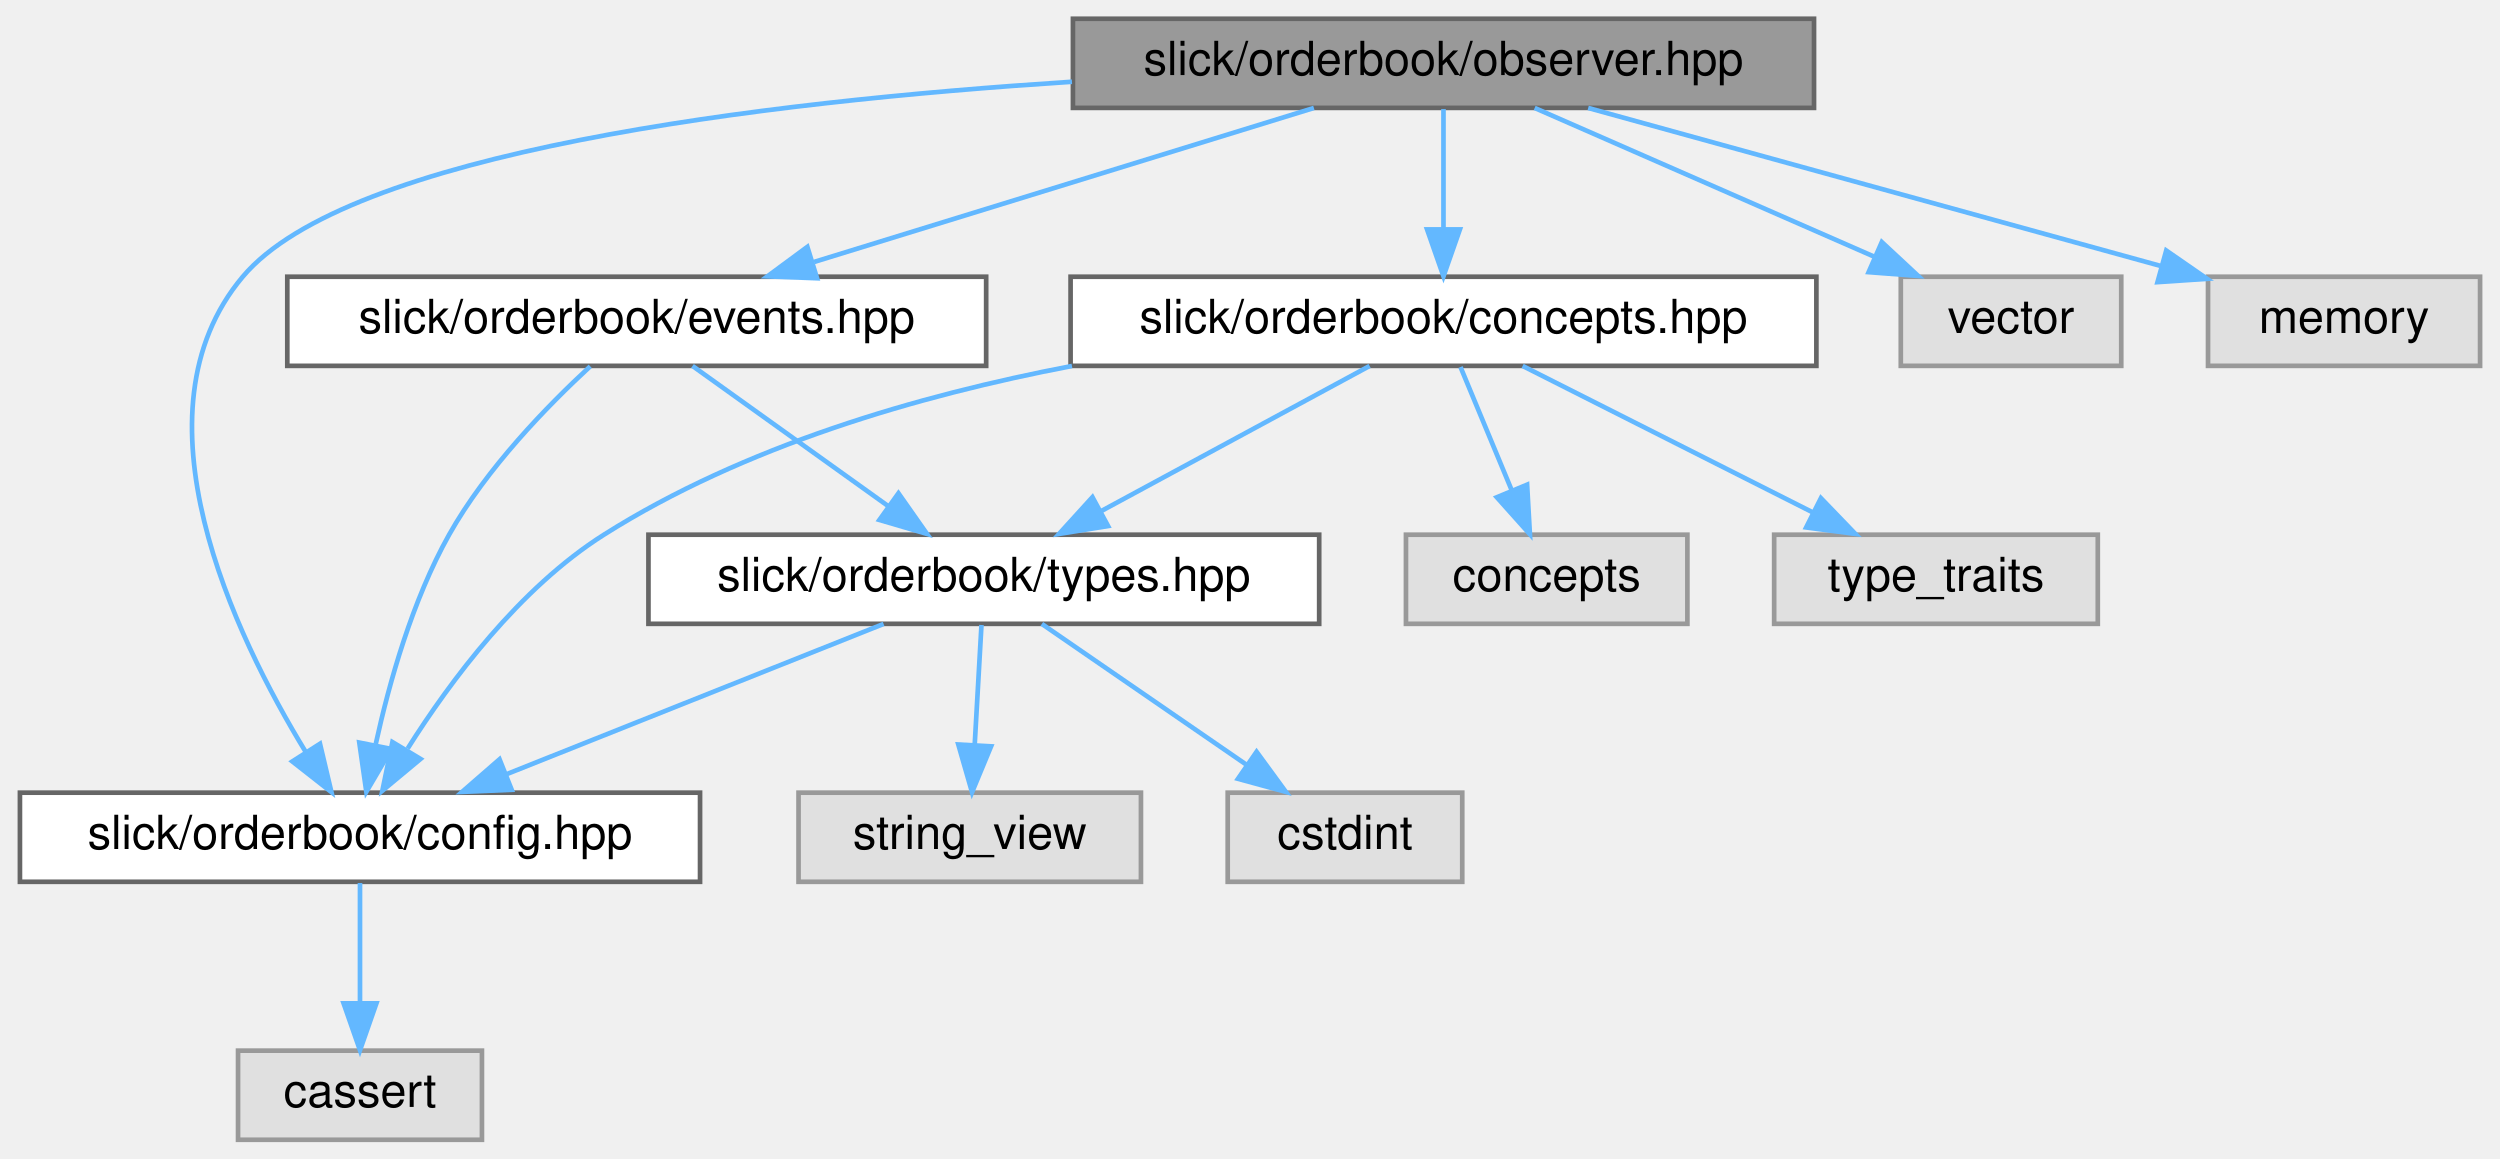
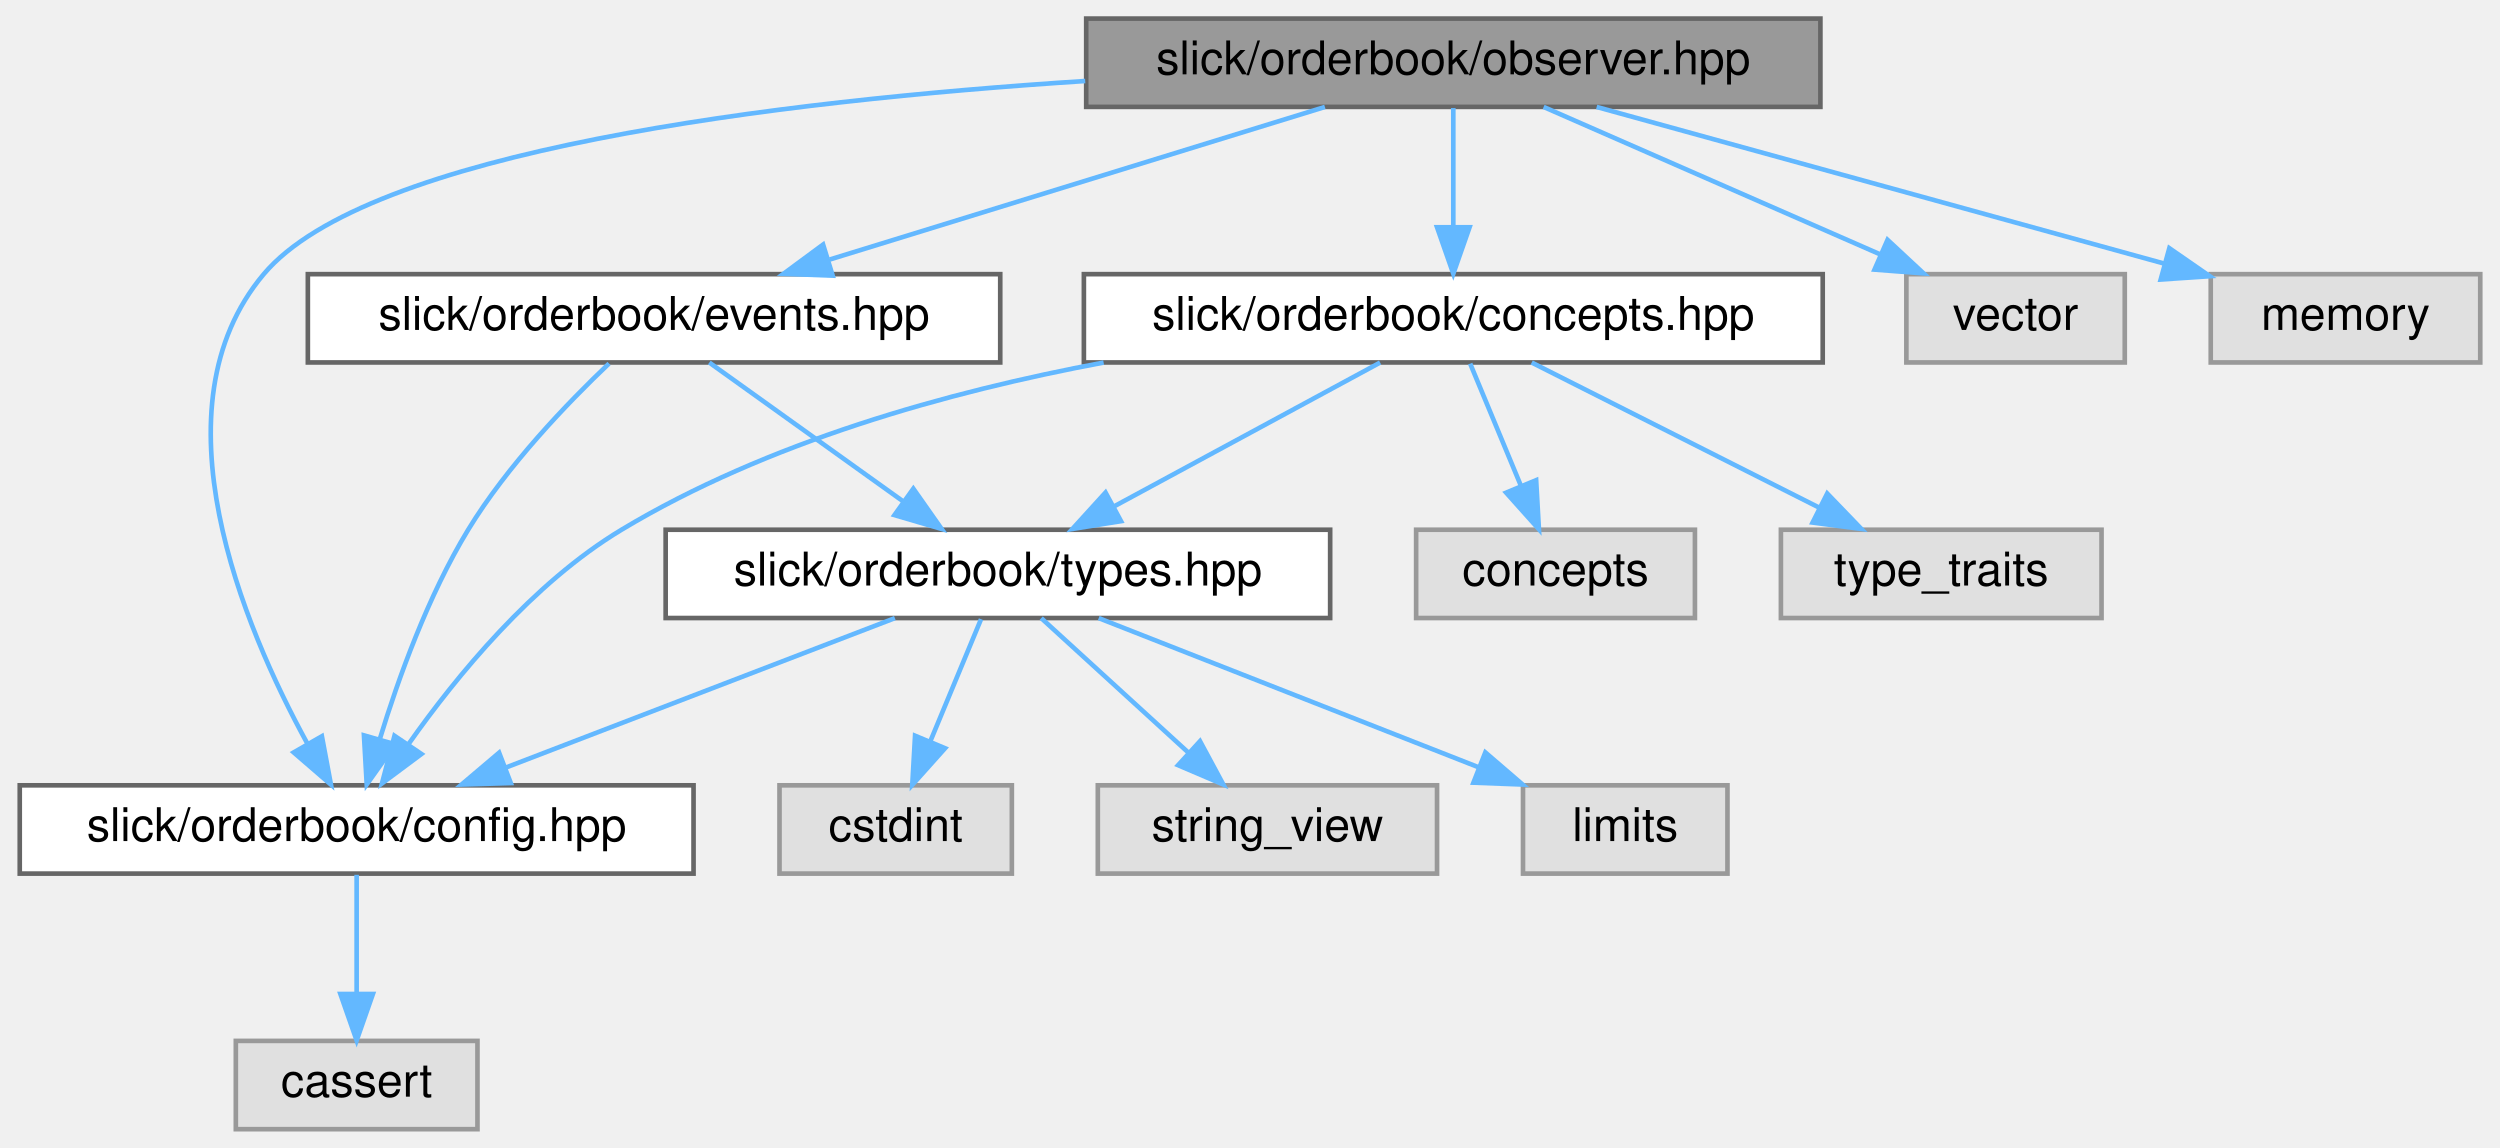
- <svg xmlns="http://www.w3.org/2000/svg" xmlns:xlink="http://www.w3.org/1999/xlink" width="533pt" height="247pt" viewBox="0.00 0.00 532.50 247.00">
+ <svg xmlns="http://www.w3.org/2000/svg" xmlns:xlink="http://www.w3.org/1999/xlink" width="538pt" height="247pt" viewBox="0.00 0.00 537.50 247.00">
  <g id="graph0" class="graph" transform="scale(1 1) rotate(0) translate(4 243)">
    <g id="Node000001" class="node">
      <g id="a_Node000001">
        <a xlink:title=" ">
-           <polygon fill="#999999" stroke="#666666" points="382.5,-239 224.5,-239 224.5,-220 382.5,-220 382.5,-239" />
-           <text text-anchor="middle" x="303.5" y="-227" font-family="Helvetica,sans-Serif" font-size="10.00">slick/orderbook/observer.hpp</text>
+           <polygon fill="#999999" stroke="#666666" points="387.5,-239 229.5,-239 229.5,-220 387.5,-220 387.5,-239" />
+           <text text-anchor="middle" x="308.5" y="-227" font-family="Helvetica,sans-Serif" font-size="10.00">slick/orderbook/observer.hpp</text>
        </a>
      </g>
    </g>
    <g id="Node000002" class="node">
      <g id="a_Node000002">
        <a xlink:href="config_8hpp.html" target="_top" xlink:title=" ">
          <polygon fill="white" stroke="#666666" points="145,-74 0,-74 0,-55 145,-55 145,-74" />
          <text text-anchor="middle" x="72.5" y="-62" font-family="Helvetica,sans-Serif" font-size="10.00">slick/orderbook/config.hpp</text>
        </a>
      </g>
    </g>
    <g id="edge1_Node000001_Node000002" class="edge">
      <g id="a_edge1_Node000001_Node000002">
        <a xlink:title=" ">
-           <path fill="none" stroke="#63b8ff" d="M224.29,-225.57C157.67,-221.25 69.82,-210.54 47.5,-184 23.02,-154.89 45.62,-107.76 60.98,-82.6" />
-           <polygon fill="#63b8ff" stroke="#63b8ff" points="63.97,-84.43 66.41,-74.12 58.07,-80.66 63.97,-84.43" />
+           <path fill="none" stroke="#63b8ff" d="M229.29,-225.57C162.67,-221.25 74.82,-210.54 52.5,-184 28.31,-155.25 48.05,-108.3 61.89,-82.99" />
+           <polygon fill="#63b8ff" stroke="#63b8ff" points="65.02,-84.56 66.97,-74.15 58.95,-81.08 65.02,-84.56" />
        </a>
      </g>
    </g>
    <g id="Node000004" class="node">
      <g id="a_Node000004">
        <a xlink:href="events_8hpp.html" target="_top" xlink:title=" ">
-           <polygon fill="white" stroke="#666666" points="206,-184 57,-184 57,-165 206,-165 206,-184" />
-           <text text-anchor="middle" x="131.5" y="-172" font-family="Helvetica,sans-Serif" font-size="10.00">slick/orderbook/events.hpp</text>
+           <polygon fill="white" stroke="#666666" points="211,-184 62,-184 62,-165 211,-165 211,-184" />
+           <text text-anchor="middle" x="136.5" y="-172" font-family="Helvetica,sans-Serif" font-size="10.00">slick/orderbook/events.hpp</text>
        </a>
      </g>
    </g>
    <g id="edge3_Node000001_Node000004" class="edge">
      <g id="a_edge3_Node000001_Node000004">
        <a xlink:title=" ">
-           <path fill="none" stroke="#63b8ff" d="M275.87,-219.98C246.99,-211.09 201.49,-197.07 169.3,-187.15" />
-           <polygon fill="#63b8ff" stroke="#63b8ff" points="169.94,-183.68 159.35,-184.08 167.88,-190.37 169.94,-183.68" />
-         </a>
-       </g>
-     </g>
-     <g id="Node000008" class="node">
-       <g id="a_Node000008">
+           <path fill="none" stroke="#63b8ff" d="M280.87,-219.98C251.99,-211.09 206.49,-197.07 174.3,-187.15" />
+           <polygon fill="#63b8ff" stroke="#63b8ff" points="174.94,-183.68 164.35,-184.08 172.88,-190.37 174.94,-183.68" />
+         </a>
+       </g>
+     </g>
+     <g id="Node000009" class="node">
+       <g id="a_Node000009">
        <a xlink:href="concepts_8hpp.html" target="_top" xlink:title=" ">
-           <polygon fill="white" stroke="#666666" points="383,-184 224,-184 224,-165 383,-165 383,-184" />
-           <text text-anchor="middle" x="303.5" y="-172" font-family="Helvetica,sans-Serif" font-size="10.00">slick/orderbook/concepts.hpp</text>
-         </a>
-       </g>
-     </g>
-     <g id="edge9_Node000001_Node000008" class="edge">
-       <g id="a_edge9_Node000001_Node000008">
-         <a xlink:title=" ">
-           <path fill="none" stroke="#63b8ff" d="M303.5,-219.75C303.5,-212.8 303.5,-202.85 303.5,-194.13" />
-           <polygon fill="#63b8ff" stroke="#63b8ff" points="307,-194.09 303.5,-184.09 300,-194.09 307,-194.09" />
-         </a>
-       </g>
-     </g>
-     <g id="Node000011" class="node">
-       <g id="a_Node000011">
-         <a xlink:title=" ">
-           <polygon fill="#e0e0e0" stroke="#999999" points="448,-184 401,-184 401,-165 448,-165 448,-184" />
-           <text text-anchor="middle" x="424.5" y="-172" font-family="Helvetica,sans-Serif" font-size="10.00">vector</text>
-         </a>
-       </g>
-     </g>
-     <g id="edge14_Node000001_Node000011" class="edge">
-       <g id="a_edge14_Node000001_Node000011">
-         <a xlink:title=" ">
-           <path fill="none" stroke="#63b8ff" d="M322.94,-219.98C342.49,-211.42 372.88,-198.11 395.32,-188.28" />
-           <polygon fill="#63b8ff" stroke="#63b8ff" points="396.95,-191.39 404.71,-184.17 394.14,-184.98 396.95,-191.39" />
+           <polygon fill="white" stroke="#666666" points="388,-184 229,-184 229,-165 388,-165 388,-184" />
+           <text text-anchor="middle" x="308.5" y="-172" font-family="Helvetica,sans-Serif" font-size="10.00">slick/orderbook/concepts.hpp</text>
+         </a>
+       </g>
+     </g>
+     <g id="edge10_Node000001_Node000009" class="edge">
+       <g id="a_edge10_Node000001_Node000009">
+         <a xlink:title=" ">
+           <path fill="none" stroke="#63b8ff" d="M308.5,-219.75C308.5,-212.8 308.5,-202.85 308.5,-194.13" />
+           <polygon fill="#63b8ff" stroke="#63b8ff" points="312,-194.09 308.5,-184.09 305,-194.09 312,-194.09" />
        </a>
      </g>
    </g>
    <g id="Node000012" class="node">
      <g id="a_Node000012">
        <a xlink:title=" ">
-           <polygon fill="#e0e0e0" stroke="#999999" points="524.5,-184 466.5,-184 466.5,-165 524.5,-165 524.5,-184" />
-           <text text-anchor="middle" x="495.5" y="-172" font-family="Helvetica,sans-Serif" font-size="10.00">memory</text>
+           <polygon fill="#e0e0e0" stroke="#999999" points="453,-184 406,-184 406,-165 453,-165 453,-184" />
+           <text text-anchor="middle" x="429.5" y="-172" font-family="Helvetica,sans-Serif" font-size="10.00">vector</text>
        </a>
      </g>
    </g>
    <g id="edge15_Node000001_Node000012" class="edge">
      <g id="a_edge15_Node000001_Node000012">
        <a xlink:title=" ">
-           <path fill="none" stroke="#63b8ff" d="M334.35,-219.98C367.58,-210.81 420.54,-196.19 456.61,-186.24" />
-           <polygon fill="#63b8ff" stroke="#63b8ff" points="457.59,-189.59 466.3,-183.56 455.73,-182.85 457.59,-189.59" />
+           <path fill="none" stroke="#63b8ff" d="M327.94,-219.98C347.49,-211.42 377.88,-198.11 400.32,-188.28" />
+           <polygon fill="#63b8ff" stroke="#63b8ff" points="401.95,-191.39 409.71,-184.17 399.14,-184.98 401.95,-191.39" />
+         </a>
+       </g>
+     </g>
+     <g id="Node000013" class="node">
+       <g id="a_Node000013">
+         <a xlink:title=" ">
+           <polygon fill="#e0e0e0" stroke="#999999" points="529.5,-184 471.5,-184 471.5,-165 529.5,-165 529.5,-184" />
+           <text text-anchor="middle" x="500.5" y="-172" font-family="Helvetica,sans-Serif" font-size="10.00">memory</text>
+         </a>
+       </g>
+     </g>
+     <g id="edge16_Node000001_Node000013" class="edge">
+       <g id="a_edge16_Node000001_Node000013">
+         <a xlink:title=" ">
+           <path fill="none" stroke="#63b8ff" d="M339.35,-219.98C372.58,-210.81 425.54,-196.19 461.61,-186.24" />
+           <polygon fill="#63b8ff" stroke="#63b8ff" points="462.59,-189.59 471.3,-183.56 460.73,-182.85 462.59,-189.59" />
        </a>
      </g>
    </g>
    <g id="Node000003" class="node">
      <g id="a_Node000003">
        <a xlink:title=" ">
          <polygon fill="#e0e0e0" stroke="#999999" points="98.5,-19 46.5,-19 46.5,0 98.5,0 98.5,-19" />
          <text text-anchor="middle" x="72.5" y="-7" font-family="Helvetica,sans-Serif" font-size="10.00">cassert</text>
        </a>
      </g>
    </g>
    <g id="edge2_Node000002_Node000003" class="edge">
      <g id="a_edge2_Node000002_Node000003">
        <a xlink:title=" ">
          <path fill="none" stroke="#63b8ff" d="M72.5,-54.75C72.5,-47.8 72.5,-37.85 72.5,-29.13" />
          <polygon fill="#63b8ff" stroke="#63b8ff" points="76,-29.09 72.5,-19.09 69,-29.09 76,-29.09" />
        </a>
      </g>
    </g>
    <g id="edge4_Node000004_Node000002" class="edge">
      <g id="a_edge4_Node000004_Node000002">
        <a xlink:title=" ">
-           <path fill="none" stroke="#63b8ff" d="M121.59,-164.9C112.55,-156.56 99.43,-143.13 91.5,-129 83.66,-115.03 78.73,-97.47 75.86,-84.37" />
-           <polygon fill="#63b8ff" stroke="#63b8ff" points="79.22,-83.32 73.85,-74.19 72.35,-84.68 79.22,-83.32" />
+           <path fill="none" stroke="#63b8ff" d="M126.81,-164.77C117.94,-156.34 104.93,-142.84 96.5,-129 87.88,-114.84 81.49,-97.08 77.48,-83.94" />
+           <polygon fill="#63b8ff" stroke="#63b8ff" points="80.8,-82.82 74.67,-74.18 74.07,-84.75 80.8,-82.82" />
        </a>
      </g>
    </g>
    <g id="Node000005" class="node">
      <g id="a_Node000005">
        <a xlink:href="types_8hpp.html" target="_top" xlink:title=" ">
-           <polygon fill="white" stroke="#666666" points="277,-129 134,-129 134,-110 277,-110 277,-129" />
-           <text text-anchor="middle" x="205.5" y="-117" font-family="Helvetica,sans-Serif" font-size="10.00">slick/orderbook/types.hpp</text>
+           <polygon fill="white" stroke="#666666" points="282,-129 139,-129 139,-110 282,-110 282,-129" />
+           <text text-anchor="middle" x="210.5" y="-117" font-family="Helvetica,sans-Serif" font-size="10.00">slick/orderbook/types.hpp</text>
        </a>
      </g>
    </g>
    <g id="edge5_Node000004_Node000005" class="edge">
      <g id="a_edge5_Node000004_Node000005">
        <a xlink:title=" ">
-           <path fill="none" stroke="#63b8ff" d="M143.39,-164.98C154.65,-156.92 171.79,-144.65 185.21,-135.03" />
-           <polygon fill="#63b8ff" stroke="#63b8ff" points="187.3,-137.84 193.39,-129.17 183.23,-132.15 187.3,-137.84" />
+           <path fill="none" stroke="#63b8ff" d="M148.39,-164.98C159.65,-156.92 176.79,-144.65 190.21,-135.03" />
+           <polygon fill="#63b8ff" stroke="#63b8ff" points="192.3,-137.84 198.39,-129.17 188.23,-132.15 192.3,-137.84" />
        </a>
      </g>
    </g>
    <g id="edge6_Node000005_Node000002" class="edge">
      <g id="a_edge6_Node000005_Node000002">
        <a xlink:title=" ">
-           <path fill="none" stroke="#63b8ff" d="M184.13,-109.98C162.35,-101.3 128.34,-87.75 103.58,-77.88" />
-           <polygon fill="#63b8ff" stroke="#63b8ff" points="104.84,-74.62 94.26,-74.17 102.25,-81.12 104.84,-74.62" />
+           <path fill="none" stroke="#63b8ff" d="M188.33,-109.98C165.73,-101.3 130.44,-87.75 104.75,-77.88" />
+           <polygon fill="#63b8ff" stroke="#63b8ff" points="105.67,-74.49 95.08,-74.17 103.16,-81.02 105.67,-74.49" />
        </a>
      </g>
    </g>
    <g id="Node000006" class="node">
      <g id="a_Node000006">
        <a xlink:title=" ">
-           <polygon fill="#e0e0e0" stroke="#999999" points="307.5,-74 257.5,-74 257.5,-55 307.5,-55 307.5,-74" />
-           <text text-anchor="middle" x="282.5" y="-62" font-family="Helvetica,sans-Serif" font-size="10.00">cstdint</text>
+           <polygon fill="#e0e0e0" stroke="#999999" points="213.5,-74 163.5,-74 163.5,-55 213.5,-55 213.5,-74" />
+           <text text-anchor="middle" x="188.5" y="-62" font-family="Helvetica,sans-Serif" font-size="10.00">cstdint</text>
        </a>
      </g>
    </g>
    <g id="edge7_Node000005_Node000006" class="edge">
      <g id="a_edge7_Node000005_Node000006">
        <a xlink:title=" ">
-           <path fill="none" stroke="#63b8ff" d="M217.87,-109.98C229.59,-101.92 247.42,-89.65 261.39,-80.03" />
-           <polygon fill="#63b8ff" stroke="#63b8ff" points="263.65,-82.72 269.9,-74.17 259.68,-76.96 263.65,-82.72" />
+           <path fill="none" stroke="#63b8ff" d="M206.87,-109.75C203.92,-102.65 199.67,-92.4 195.99,-83.56" />
+           <polygon fill="#63b8ff" stroke="#63b8ff" points="199.13,-81.98 192.07,-74.09 192.67,-84.67 199.13,-81.98" />
        </a>
      </g>
    </g>
    <g id="Node000007" class="node">
      <g id="a_Node000007">
        <a xlink:title=" ">
-           <polygon fill="#e0e0e0" stroke="#999999" points="239,-74 166,-74 166,-55 239,-55 239,-74" />
-           <text text-anchor="middle" x="202.5" y="-62" font-family="Helvetica,sans-Serif" font-size="10.00">string_view</text>
+           <polygon fill="#e0e0e0" stroke="#999999" points="305,-74 232,-74 232,-55 305,-55 305,-74" />
+           <text text-anchor="middle" x="268.5" y="-62" font-family="Helvetica,sans-Serif" font-size="10.00">string_view</text>
        </a>
      </g>
    </g>
    <g id="edge8_Node000005_Node000007" class="edge">
      <g id="a_edge8_Node000005_Node000007">
        <a xlink:title=" ">
-           <path fill="none" stroke="#63b8ff" d="M205,-109.75C204.61,-102.8 204.05,-92.85 203.55,-84.13" />
-           <polygon fill="#63b8ff" stroke="#63b8ff" points="207.05,-83.88 202.99,-74.09 200.06,-84.27 207.05,-83.88" />
-         </a>
-       </g>
-     </g>
-     <g id="edge10_Node000008_Node000002" class="edge">
-       <g id="a_edge10_Node000008_Node000002">
-         <a xlink:title=" ">
-           <path fill="none" stroke="#63b8ff" d="M224.29,-164.97C191.5,-158.7 154.27,-147.83 124.5,-129 106.5,-117.61 91.79,-97.87 82.66,-83.41" />
-           <polygon fill="#63b8ff" stroke="#63b8ff" points="85.41,-81.19 77.27,-74.42 79.41,-84.79 85.41,-81.19" />
-         </a>
-       </g>
-     </g>
-     <g id="edge11_Node000008_Node000005" class="edge">
-       <g id="a_edge11_Node000008_Node000005">
-         <a xlink:title=" ">
-           <path fill="none" stroke="#63b8ff" d="M287.75,-164.98C272.27,-156.61 248.41,-143.7 230.36,-133.95" />
-           <polygon fill="#63b8ff" stroke="#63b8ff" points="231.99,-130.85 221.53,-129.17 228.66,-137.01 231.99,-130.85" />
-         </a>
-       </g>
-     </g>
-     <g id="Node000009" class="node">
-       <g id="a_Node000009">
-         <a xlink:title=" ">
-           <polygon fill="#e0e0e0" stroke="#999999" points="355.5,-129 295.5,-129 295.5,-110 355.5,-110 355.5,-129" />
-           <text text-anchor="middle" x="325.5" y="-117" font-family="Helvetica,sans-Serif" font-size="10.00">concepts</text>
-         </a>
-       </g>
-     </g>
-     <g id="edge12_Node000008_Node000009" class="edge">
-       <g id="a_edge12_Node000008_Node000009">
-         <a xlink:title=" ">
-           <path fill="none" stroke="#63b8ff" d="M307.13,-164.75C310.08,-157.65 314.33,-147.4 318.01,-138.56" />
-           <polygon fill="#63b8ff" stroke="#63b8ff" points="321.33,-139.67 321.93,-129.09 314.87,-136.98 321.33,-139.67" />
+           <path fill="none" stroke="#63b8ff" d="M219.82,-109.98C228.31,-102.23 241.06,-90.58 251.38,-81.14" />
+           <polygon fill="#63b8ff" stroke="#63b8ff" points="253.99,-83.5 259.01,-74.17 249.27,-78.33 253.99,-83.5" />
+         </a>
+       </g>
+     </g>
+     <g id="Node000008" class="node">
+       <g id="a_Node000008">
+         <a xlink:title=" ">
+           <polygon fill="#e0e0e0" stroke="#999999" points="367.5,-74 323.5,-74 323.5,-55 367.5,-55 367.5,-74" />
+           <text text-anchor="middle" x="345.5" y="-62" font-family="Helvetica,sans-Serif" font-size="10.00">limits</text>
+         </a>
+       </g>
+     </g>
+     <g id="edge9_Node000005_Node000008" class="edge">
+       <g id="a_edge9_Node000005_Node000008">
+         <a xlink:title=" ">
+           <path fill="none" stroke="#63b8ff" d="M232.19,-109.98C254.3,-101.3 288.82,-87.75 313.95,-77.88" />
+           <polygon fill="#63b8ff" stroke="#63b8ff" points="315.39,-81.08 323.42,-74.17 312.83,-74.57 315.39,-81.08" />
+         </a>
+       </g>
+     </g>
+     <g id="edge11_Node000009_Node000002" class="edge">
+       <g id="a_edge11_Node000009_Node000002">
+         <a xlink:title=" ">
+           <path fill="none" stroke="#63b8ff" d="M233.25,-164.98C199.7,-158.7 160.78,-147.81 129.5,-129 110.34,-117.48 93.96,-97.47 83.74,-82.98" />
+           <polygon fill="#63b8ff" stroke="#63b8ff" points="86.45,-80.74 77.95,-74.41 80.64,-84.66 86.45,-80.74" />
+         </a>
+       </g>
+     </g>
+     <g id="edge12_Node000009_Node000005" class="edge">
+       <g id="a_edge12_Node000009_Node000005">
+         <a xlink:title=" ">
+           <path fill="none" stroke="#63b8ff" d="M292.75,-164.98C277.27,-156.61 253.41,-143.7 235.36,-133.95" />
+           <polygon fill="#63b8ff" stroke="#63b8ff" points="236.99,-130.85 226.53,-129.17 233.66,-137.01 236.99,-130.85" />
        </a>
      </g>
    </g>
    <g id="Node000010" class="node">
      <g id="a_Node000010">
        <a xlink:title=" ">
-           <polygon fill="#e0e0e0" stroke="#999999" points="443,-129 374,-129 374,-110 443,-110 443,-129" />
-           <text text-anchor="middle" x="408.5" y="-117" font-family="Helvetica,sans-Serif" font-size="10.00">type_traits</text>
-         </a>
-       </g>
-     </g>
-     <g id="edge13_Node000008_Node000010" class="edge">
-       <g id="a_edge13_Node000008_Node000010">
-         <a xlink:title=" ">
-           <path fill="none" stroke="#63b8ff" d="M320.37,-164.98C337.11,-156.54 363,-143.47 382.39,-133.68" />
-           <polygon fill="#63b8ff" stroke="#63b8ff" points="383.97,-136.8 391.32,-129.17 380.82,-130.55 383.97,-136.8" />
+           <polygon fill="#e0e0e0" stroke="#999999" points="360.5,-129 300.5,-129 300.5,-110 360.5,-110 360.5,-129" />
+           <text text-anchor="middle" x="330.5" y="-117" font-family="Helvetica,sans-Serif" font-size="10.00">concepts</text>
+         </a>
+       </g>
+     </g>
+     <g id="edge13_Node000009_Node000010" class="edge">
+       <g id="a_edge13_Node000009_Node000010">
+         <a xlink:title=" ">
+           <path fill="none" stroke="#63b8ff" d="M312.13,-164.75C315.08,-157.65 319.33,-147.4 323.01,-138.56" />
+           <polygon fill="#63b8ff" stroke="#63b8ff" points="326.33,-139.67 326.93,-129.09 319.87,-136.98 326.33,-139.67" />
+         </a>
+       </g>
+     </g>
+     <g id="Node000011" class="node">
+       <g id="a_Node000011">
+         <a xlink:title=" ">
+           <polygon fill="#e0e0e0" stroke="#999999" points="448,-129 379,-129 379,-110 448,-110 448,-129" />
+           <text text-anchor="middle" x="413.5" y="-117" font-family="Helvetica,sans-Serif" font-size="10.00">type_traits</text>
+         </a>
+       </g>
+     </g>
+     <g id="edge14_Node000009_Node000011" class="edge">
+       <g id="a_edge14_Node000009_Node000011">
+         <a xlink:title=" ">
+           <path fill="none" stroke="#63b8ff" d="M325.37,-164.98C342.11,-156.54 368,-143.47 387.39,-133.68" />
+           <polygon fill="#63b8ff" stroke="#63b8ff" points="388.97,-136.8 396.32,-129.17 385.82,-130.55 388.97,-136.8" />
        </a>
      </g>
    </g>
  </g>
</svg>
